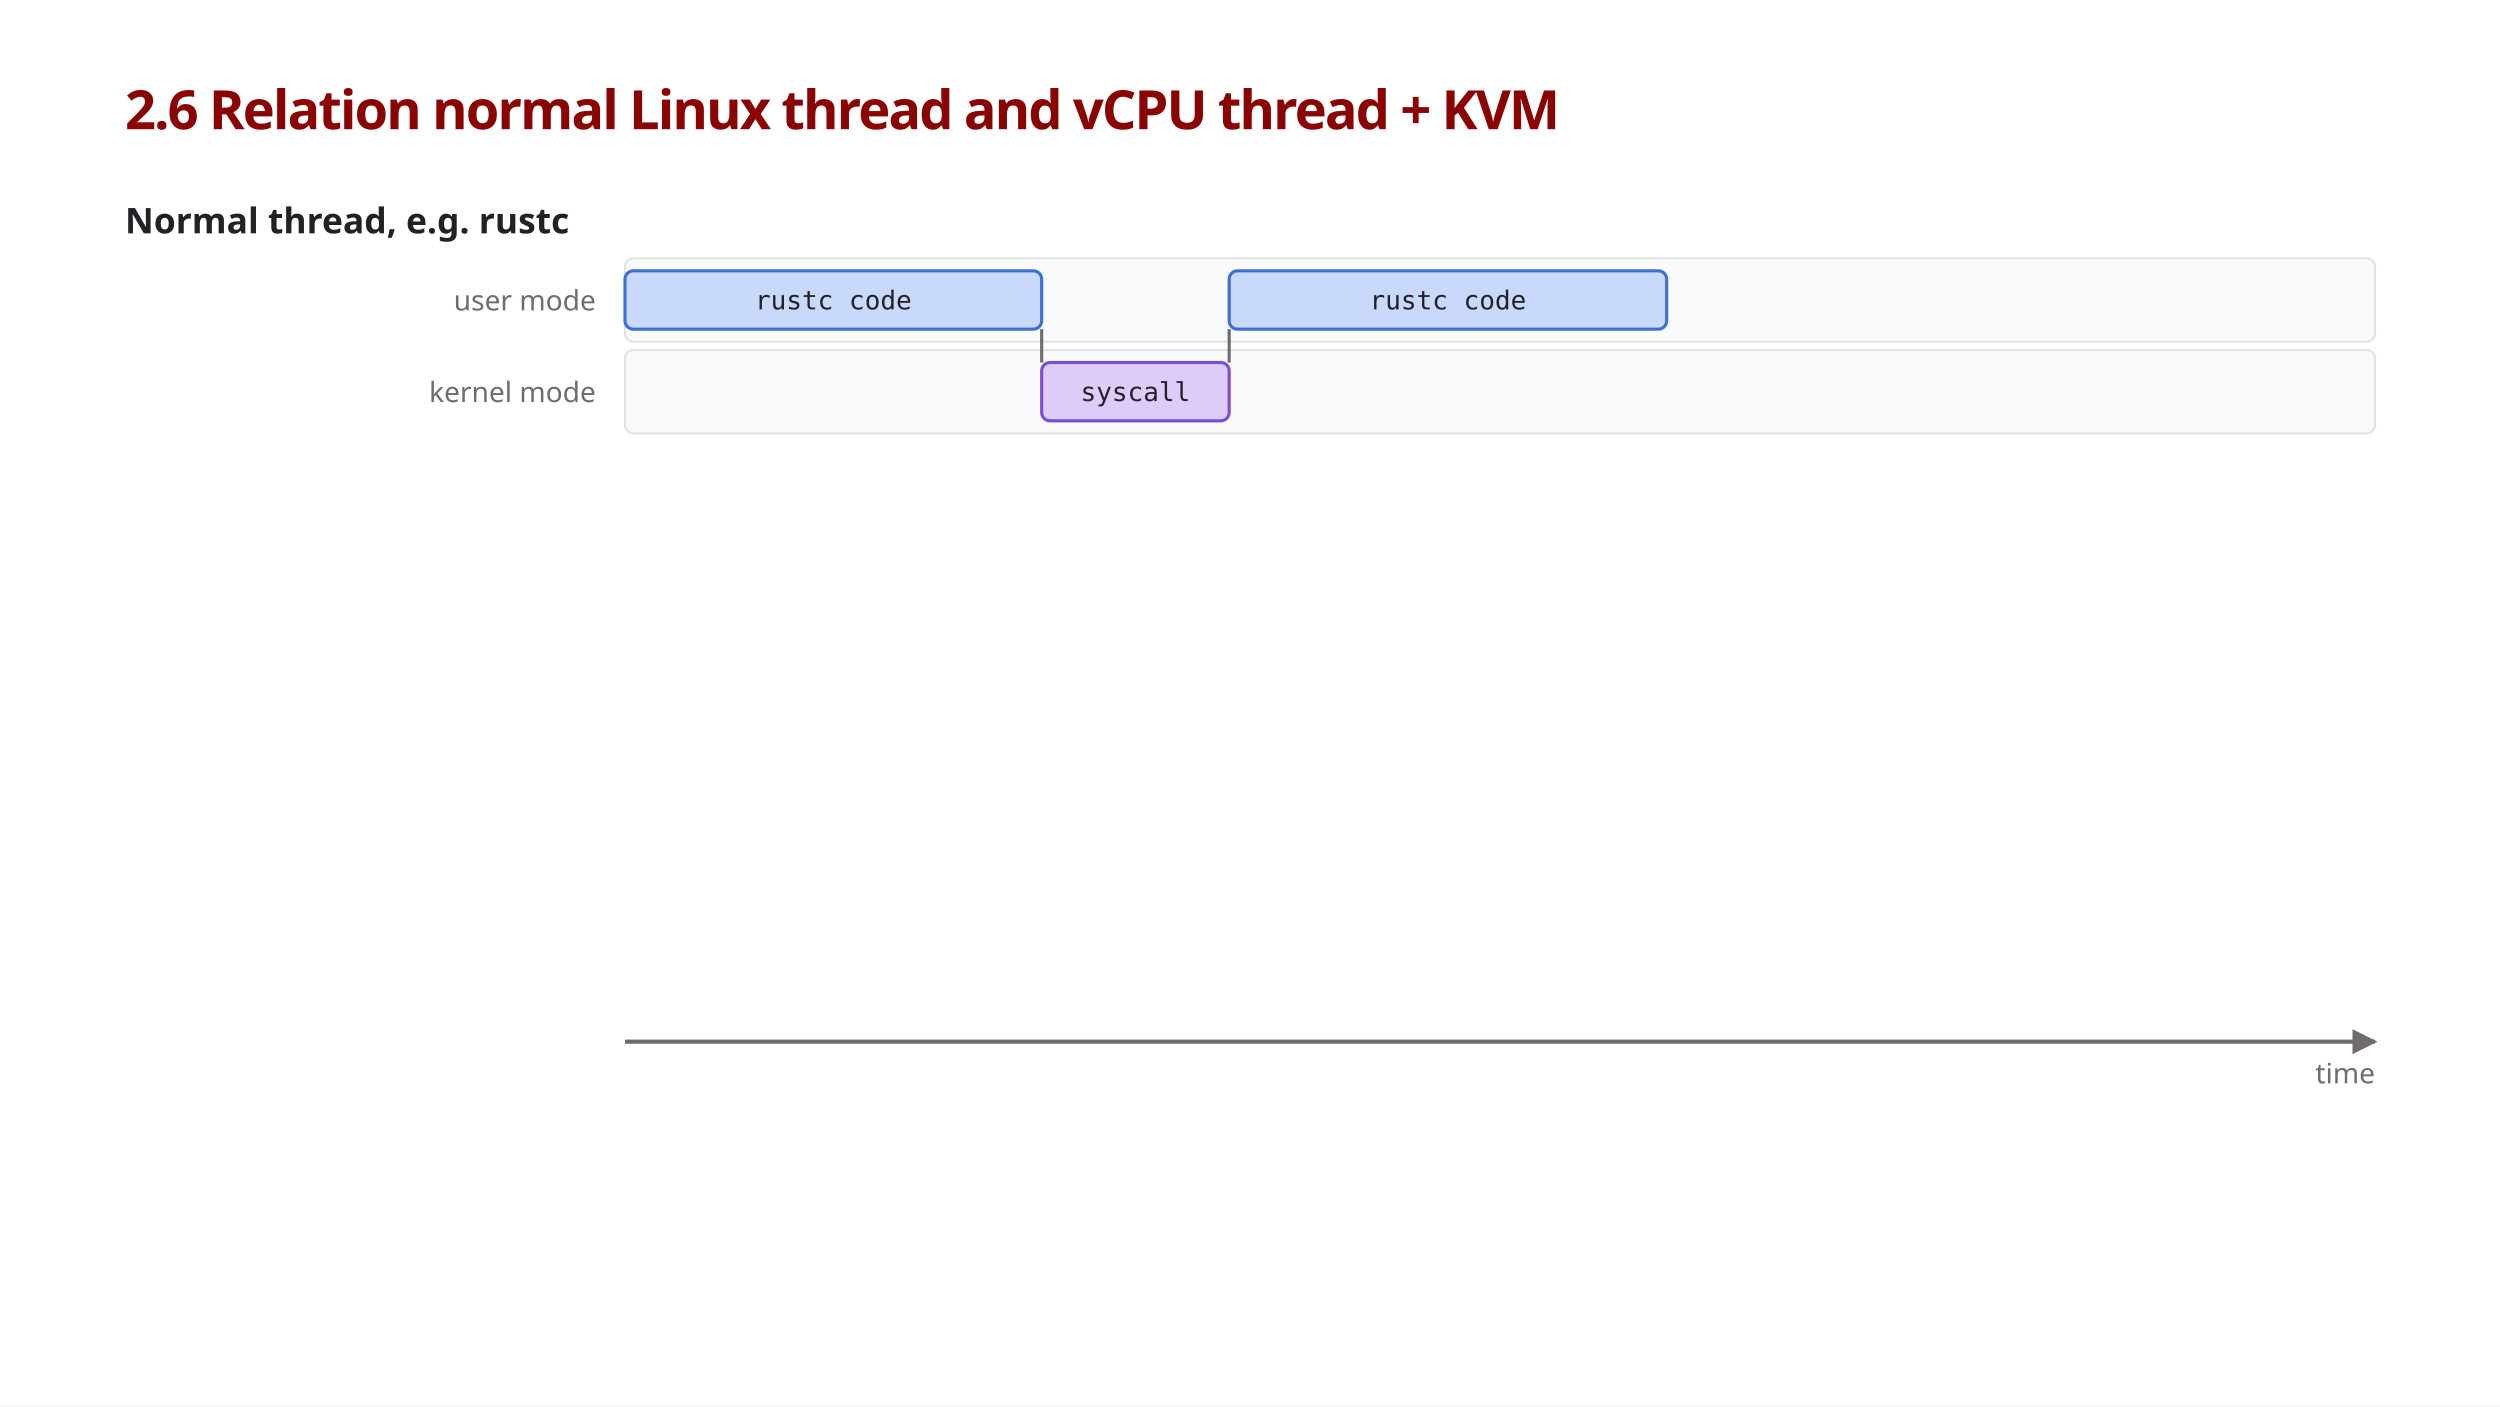
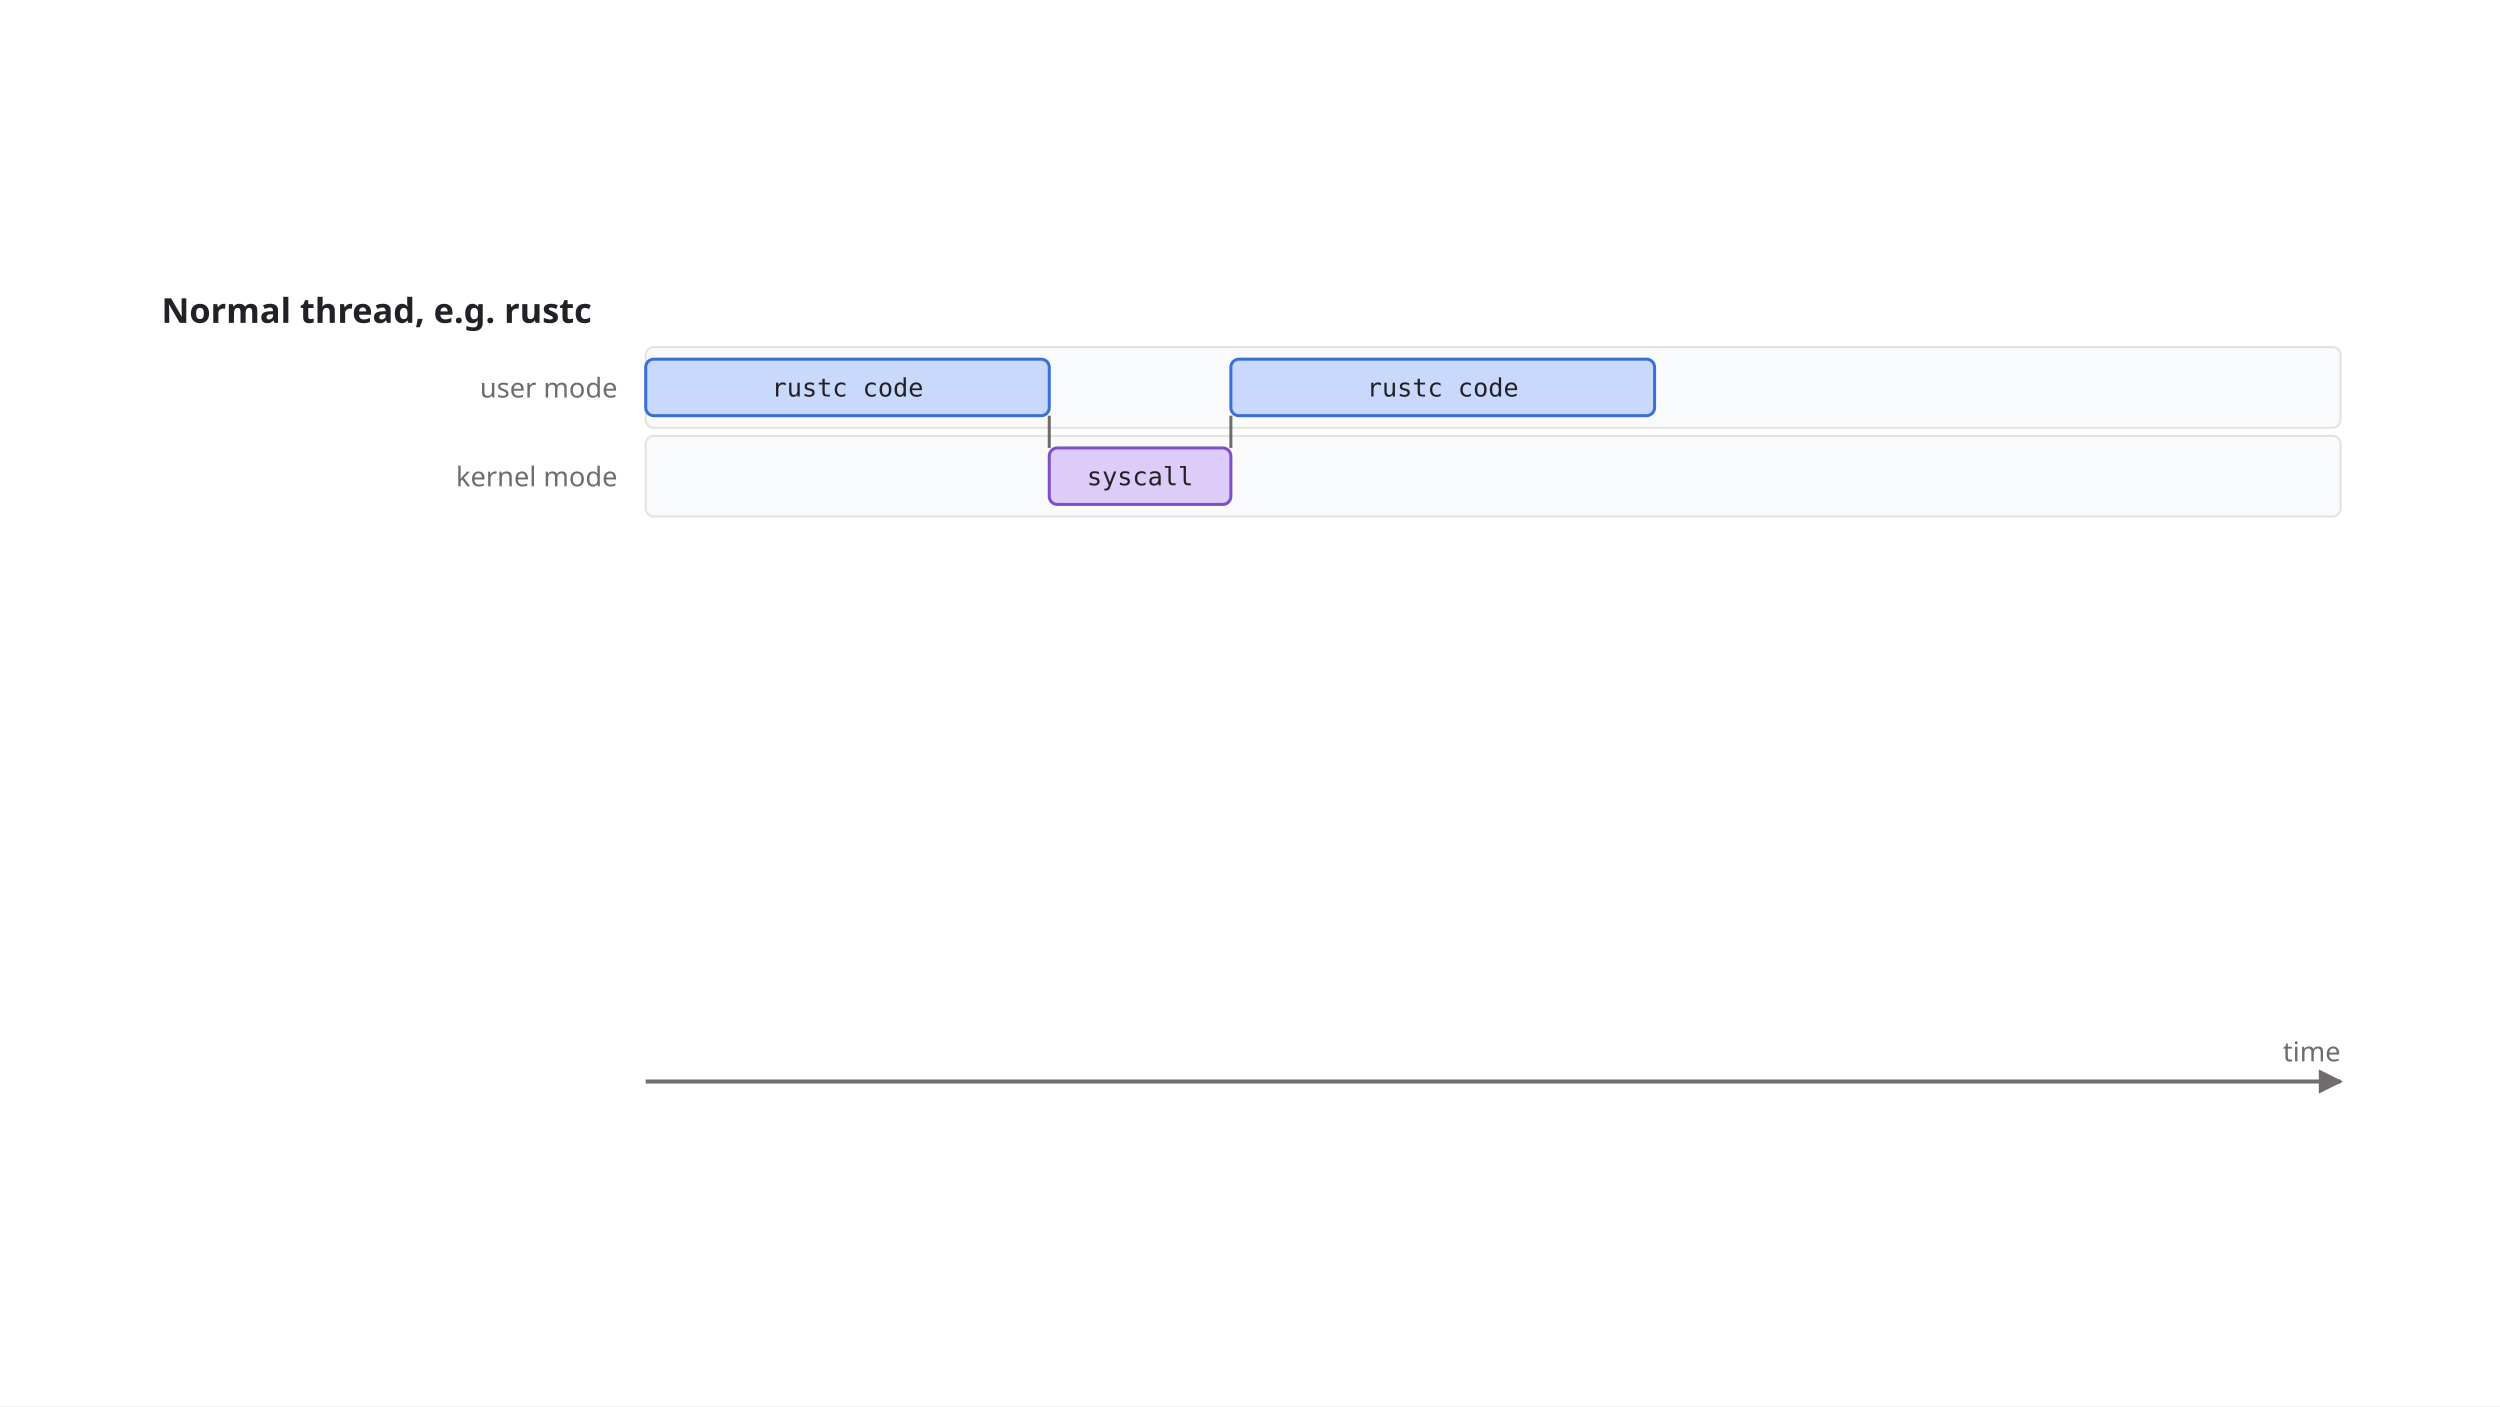
<svg xmlns="http://www.w3.org/2000/svg" viewBox="0 0 1200 675" font-family="'IBM Plex Sans', sans-serif">
  <style>
-     .title { font-size: 26px; font-weight: 600; fill: #8a0404; letter-spacing: -0.035em; }
    .h     { font-size: 17px; font-weight: 600; fill: #242126; }
    .lane-l { font-size: 13.5px; fill: #706b6d; }
    .bar-t { font-family: 'Source Code Pro', monospace; font-size: 12.5px; fill: #242126; }
    .note  { font-size: 13.5px; fill: #242126; }
    .key-h { font-size: 15px; font-weight: 600; fill: #8a0404; }
    .key-t { font-size: 14px; fill: #8a0404; }

    .lane  { fill: #f9fafb; stroke: #e6e1df; stroke-width: 1; }
    .user  { fill: #c9d9fb; stroke: #3b6fd8; stroke-width: 1.5; }
    .kern  { fill: #ddccf7; stroke: #7c4dcc; stroke-width: 1.5; }
    .guest { fill: #bfe6cf; stroke: #2f9e5b; stroke-width: 1.5; }
    .step  { stroke: #706b6d; stroke-width: 1.5; }
    .lead  { stroke: #8a0404; stroke-width: 1.5; stroke-dasharray: 4 4; }
    .axis  { stroke: #706b6d; stroke-width: 2; marker-end: url(#arrow); }
    .key-ring { fill: #8a0404; fill-opacity: 0.06; stroke: #8a0404; stroke-width: 2.5; }
    .key   { stroke: #8a0404; stroke-width: 3.5; marker-end: url(#arrow-red); }
    .key-ptr { stroke: #8a0404; stroke-width: 1.5; }
  </style>
  <defs>
    <marker id="arrow" viewBox="0 0 10 10" refX="9" refY="5" markerWidth="6" markerHeight="6" orient="auto">
      <path d="M0,0 L10,5 L0,10 z" fill="#706b6d" />
    </marker>
    <marker id="arrow-red" viewBox="0 0 10 10" refX="9" refY="5" markerWidth="4" markerHeight="4" orient="auto">
      <path d="M0,0 L10,5 L0,10 z" fill="#8a0404" />
    </marker>
  </defs>
  <rect width="1200" height="675" fill="#ffffff" />
-   <text class="title" x="60" y="62">2.6 Relation normal Linux thread and vCPU thread + KVM</text>
-   <line class="axis" x1="300" y1="500" x2="1140" y2="500" />
-   <text class="lane-l" x="1140" y="520" text-anchor="end">time</text>
-   <text class="h" x="60" y="112">Normal thread, e.g. rustc</text>
-   <rect class="lane" x="300" y="124" width="840" height="40" rx="4" />
-   <text class="lane-l" x="286" y="149" text-anchor="end">user mode</text>
-   <rect class="user" x="300" y="130" width="200" height="28" rx="4" />
-   <text class="bar-t" x="400.0" y="148.5" text-anchor="middle">rustc code</text>
-   <rect class="lane" x="300" y="168" width="840" height="40" rx="4" />
-   <text class="lane-l" x="286" y="193" text-anchor="end">kernel mode</text>
-   <line class="step" x1="500" y1="158" x2="500" y2="174" />
-   <rect class="kern" x="500" y="174" width="90" height="28" rx="4" />
-   <text class="bar-t" x="545.0" y="192.5" text-anchor="middle">syscall</text>
-   <line class="step" x1="590" y1="158" x2="590" y2="174" />
-   <rect class="user" x="590" y="130" width="210" height="28" rx="4" />
-   <text class="bar-t" x="695.0" y="148.5" text-anchor="middle">rustc code</text>
+   <g transform="translate(19.4 46.5) scale(0.9685)">
+     <line class="axis" x1="300" y1="488" x2="1140" y2="488" />
+     <text class="lane-l" x="1140" y="478" text-anchor="end">time</text>
+     <text class="h" x="60" y="112">Normal thread, e.g. rustc</text>
+     <rect class="lane" x="300" y="124" width="840" height="40" rx="4" />
+     <text class="lane-l" x="286" y="149" text-anchor="end">user mode</text>
+     <rect class="user" x="300" y="130" width="200" height="28" rx="4" />
+     <text class="bar-t" x="400.0" y="148.5" text-anchor="middle">rustc code</text>
+     <rect class="lane" x="300" y="168" width="840" height="40" rx="4" />
+     <text class="lane-l" x="286" y="193" text-anchor="end">kernel mode</text>
+     <line class="step" x1="500" y1="158" x2="500" y2="174" />
+     <rect class="kern" x="500" y="174" width="90" height="28" rx="4" />
+     <text class="bar-t" x="545.0" y="192.5" text-anchor="middle">syscall</text>
+     <line class="step" x1="590" y1="158" x2="590" y2="174" />
+     <rect class="user" x="590" y="130" width="210" height="28" rx="4" />
+     <text class="bar-t" x="695.0" y="148.5" text-anchor="middle">rustc code</text>
+   </g>
</svg>
